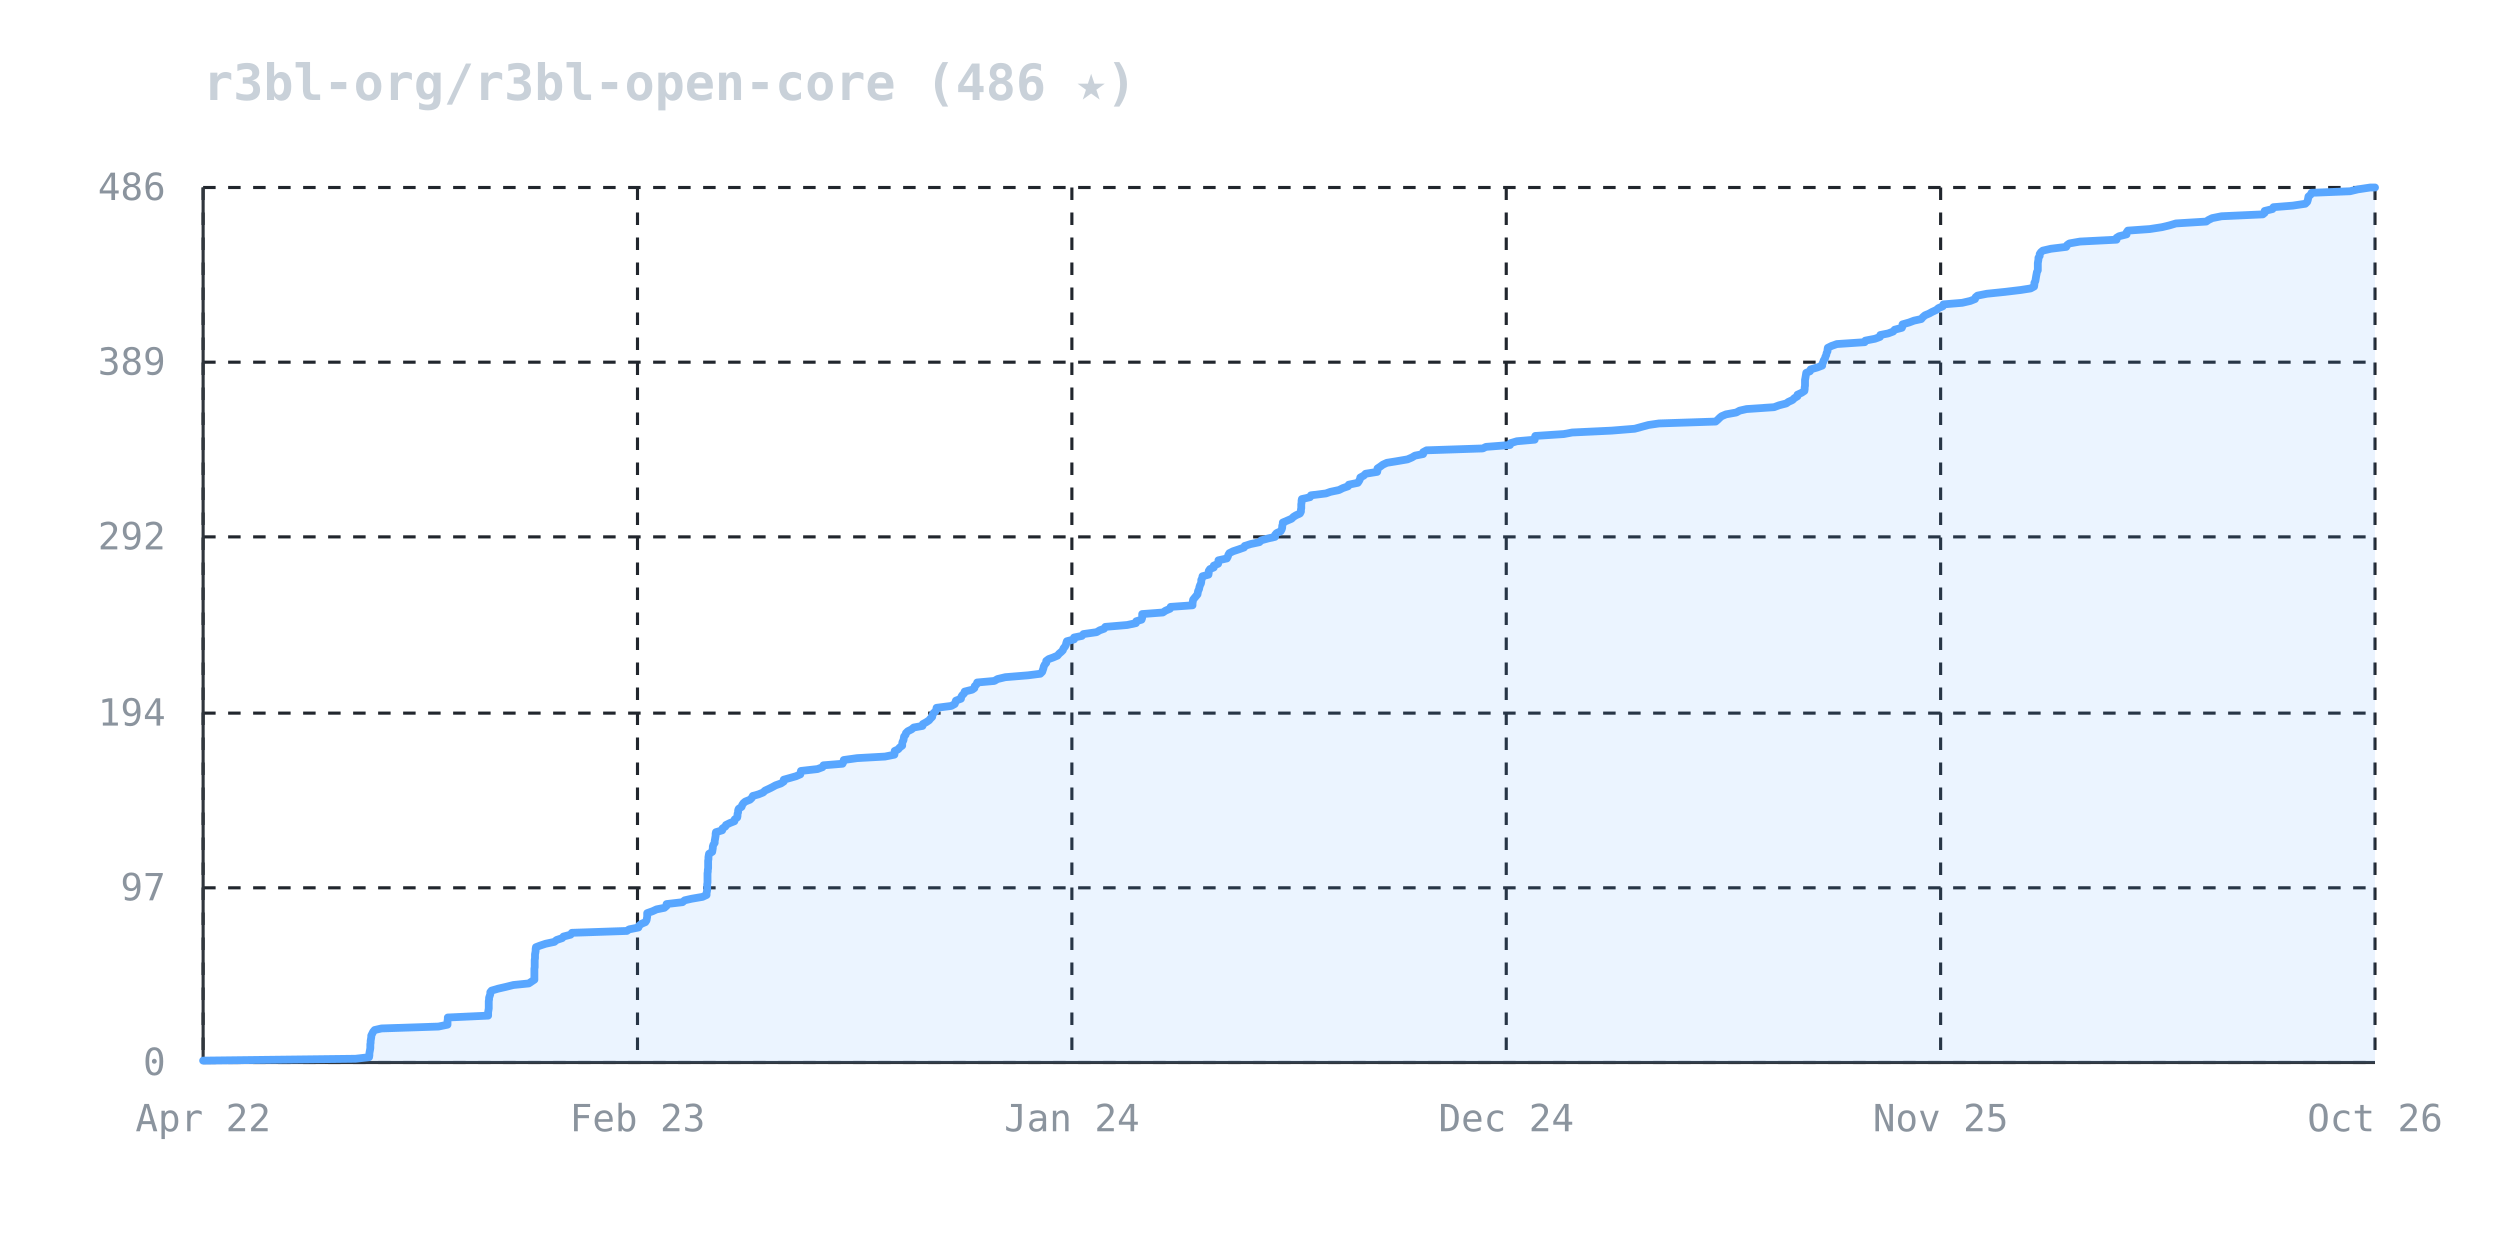
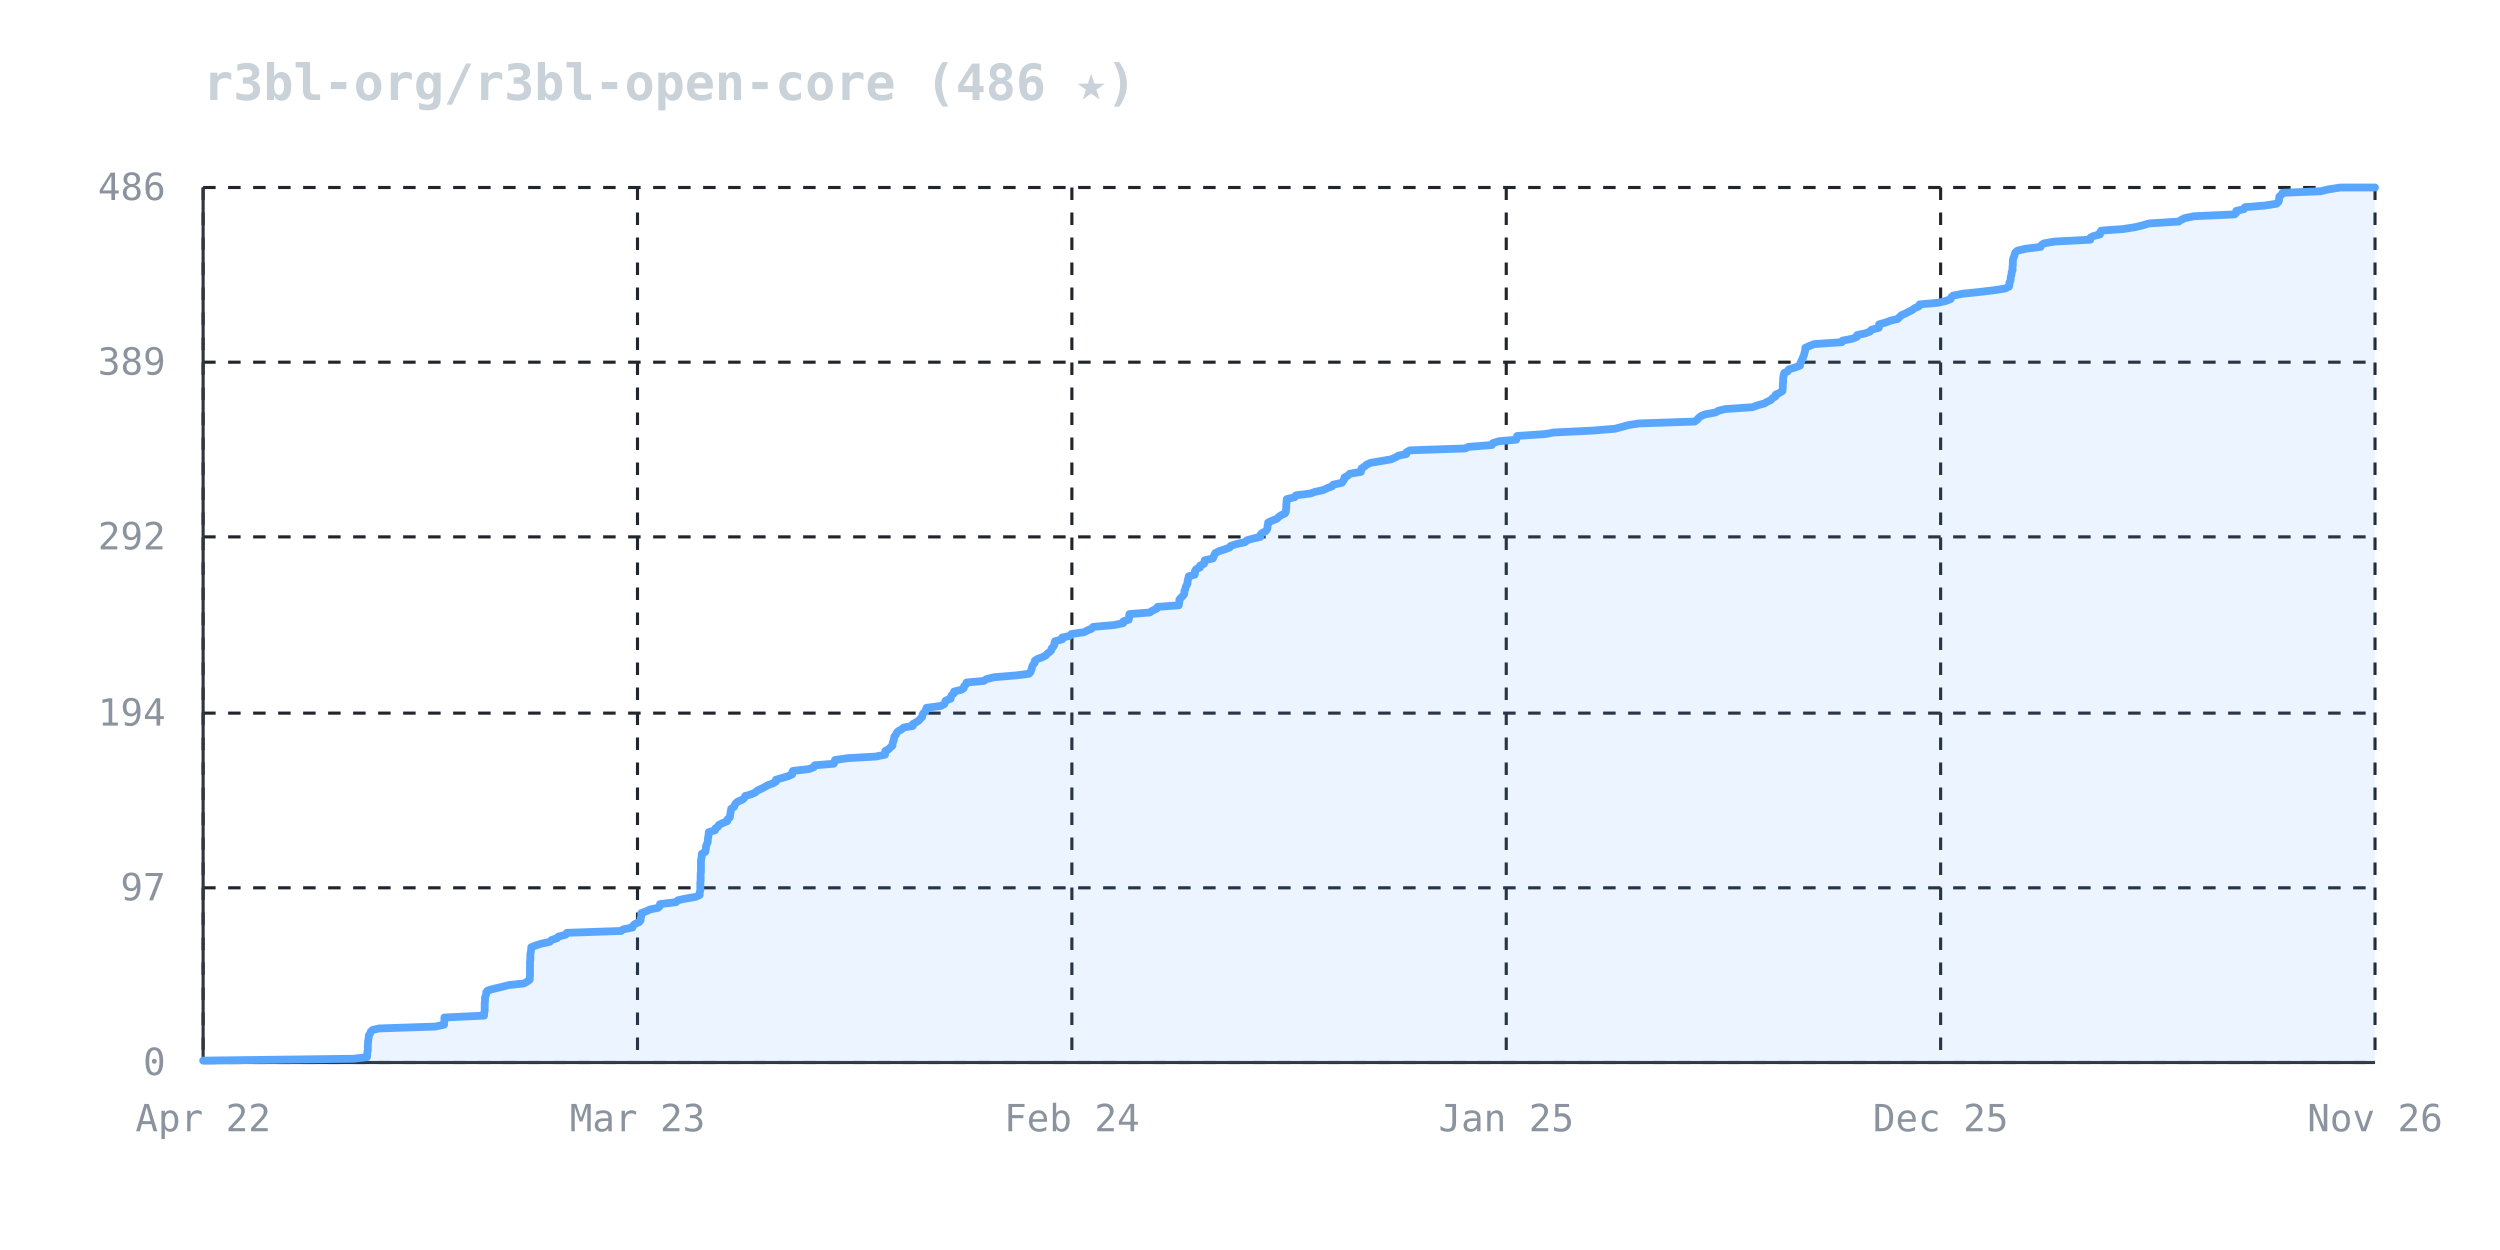
<svg xmlns="http://www.w3.org/2000/svg" viewBox="0 0 800 400" width="100%" height="100%" style="background-color: #0d1117; font-family: Iosevka, 'JetBrains Mono', 'Fira Code', 'Cascadia Code', ui-monospace, SFMono-Regular, Menlo, Monaco, Consolas, monospace;">
  <style>
    .title { fill: #c9d1d9; font-size: 16px; font-weight: 600; font-family: Iosevka, 'JetBrains Mono', 'Fira Code', 'Cascadia Code', ui-monospace, SFMono-Regular, Menlo, Monaco, Consolas, monospace; }
    .axis-line { stroke: #30363d; stroke-width: 1; }
    .line-path { fill: none; stroke: #58a6ff; stroke-width: 2.5; stroke-linejoin: round; stroke-linecap: round; }
    .area-path { fill: #58a6ff; fill-opacity: 0.12; }
  </style>
  <text x="65" y="32" class="title">r3bl-org/r3bl-open-core (486 ★)</text>
  <g id="grid">
    <line x1="65" y1="340.0" x2="760" y2="340.0" stroke="#21262d" stroke-dasharray="4,4" />
    <text x="53" y="344.0" fill="#8b949e" font-size="12" text-anchor="end" font-family="Iosevka, 'JetBrains Mono', 'Fira Code', 'Cascadia Code', ui-monospace, SFMono-Regular, Menlo, Monaco, Consolas, monospace">0</text>
    <line x1="65" y1="284.1" x2="760" y2="284.1" stroke="#21262d" stroke-dasharray="4,4" />
    <text x="53" y="288.1" fill="#8b949e" font-size="12" text-anchor="end" font-family="Iosevka, 'JetBrains Mono', 'Fira Code', 'Cascadia Code', ui-monospace, SFMono-Regular, Menlo, Monaco, Consolas, monospace">97</text>
    <line x1="65" y1="228.2" x2="760" y2="228.2" stroke="#21262d" stroke-dasharray="4,4" />
    <text x="53" y="232.2" fill="#8b949e" font-size="12" text-anchor="end" font-family="Iosevka, 'JetBrains Mono', 'Fira Code', 'Cascadia Code', ui-monospace, SFMono-Regular, Menlo, Monaco, Consolas, monospace">194</text>
    <line x1="65" y1="171.8" x2="760" y2="171.8" stroke="#21262d" stroke-dasharray="4,4" />
    <text x="53" y="175.8" fill="#8b949e" font-size="12" text-anchor="end" font-family="Iosevka, 'JetBrains Mono', 'Fira Code', 'Cascadia Code', ui-monospace, SFMono-Regular, Menlo, Monaco, Consolas, monospace">292</text>
    <line x1="65" y1="115.9" x2="760" y2="115.9" stroke="#21262d" stroke-dasharray="4,4" />
    <text x="53" y="119.9" fill="#8b949e" font-size="12" text-anchor="end" font-family="Iosevka, 'JetBrains Mono', 'Fira Code', 'Cascadia Code', ui-monospace, SFMono-Regular, Menlo, Monaco, Consolas, monospace">389</text>
    <line x1="65" y1="60.0" x2="760" y2="60.0" stroke="#21262d" stroke-dasharray="4,4" />
    <text x="53" y="64.0" fill="#8b949e" font-size="12" text-anchor="end" font-family="Iosevka, 'JetBrains Mono', 'Fira Code', 'Cascadia Code', ui-monospace, SFMono-Regular, Menlo, Monaco, Consolas, monospace">486</text>
    <line x1="65.0" y1="60" x2="65.0" y2="340" stroke="#21262d" stroke-dasharray="4,4" />
    <text x="65.0" y="362.0" fill="#8b949e" font-size="12" text-anchor="middle" font-family="Iosevka, 'JetBrains Mono', 'Fira Code', 'Cascadia Code', ui-monospace, SFMono-Regular, Menlo, Monaco, Consolas, monospace">Apr 22</text>
    <line x1="204.0" y1="60" x2="204.0" y2="340" stroke="#21262d" stroke-dasharray="4,4" />
-     <text x="204.0" y="362.0" fill="#8b949e" font-size="12" text-anchor="middle" font-family="Iosevka, 'JetBrains Mono', 'Fira Code', 'Cascadia Code', ui-monospace, SFMono-Regular, Menlo, Monaco, Consolas, monospace">Feb 23</text>
+     <text x="204.0" y="362.0" fill="#8b949e" font-size="12" text-anchor="middle" font-family="Iosevka, 'JetBrains Mono', 'Fira Code', 'Cascadia Code', ui-monospace, SFMono-Regular, Menlo, Monaco, Consolas, monospace">Mar 23</text>
    <line x1="343.0" y1="60" x2="343.0" y2="340" stroke="#21262d" stroke-dasharray="4,4" />
-     <text x="343.0" y="362.0" fill="#8b949e" font-size="12" text-anchor="middle" font-family="Iosevka, 'JetBrains Mono', 'Fira Code', 'Cascadia Code', ui-monospace, SFMono-Regular, Menlo, Monaco, Consolas, monospace">Jan 24</text>
+     <text x="343.0" y="362.0" fill="#8b949e" font-size="12" text-anchor="middle" font-family="Iosevka, 'JetBrains Mono', 'Fira Code', 'Cascadia Code', ui-monospace, SFMono-Regular, Menlo, Monaco, Consolas, monospace">Feb 24</text>
    <line x1="482.0" y1="60" x2="482.0" y2="340" stroke="#21262d" stroke-dasharray="4,4" />
-     <text x="482.0" y="362.0" fill="#8b949e" font-size="12" text-anchor="middle" font-family="Iosevka, 'JetBrains Mono', 'Fira Code', 'Cascadia Code', ui-monospace, SFMono-Regular, Menlo, Monaco, Consolas, monospace">Dec 24</text>
+     <text x="482.0" y="362.0" fill="#8b949e" font-size="12" text-anchor="middle" font-family="Iosevka, 'JetBrains Mono', 'Fira Code', 'Cascadia Code', ui-monospace, SFMono-Regular, Menlo, Monaco, Consolas, monospace">Jan 25</text>
    <line x1="621.0" y1="60" x2="621.0" y2="340" stroke="#21262d" stroke-dasharray="4,4" />
-     <text x="621.0" y="362.0" fill="#8b949e" font-size="12" text-anchor="middle" font-family="Iosevka, 'JetBrains Mono', 'Fira Code', 'Cascadia Code', ui-monospace, SFMono-Regular, Menlo, Monaco, Consolas, monospace">Nov 25</text>
+     <text x="621.0" y="362.0" fill="#8b949e" font-size="12" text-anchor="middle" font-family="Iosevka, 'JetBrains Mono', 'Fira Code', 'Cascadia Code', ui-monospace, SFMono-Regular, Menlo, Monaco, Consolas, monospace">Dec 25</text>
    <line x1="760.0" y1="60" x2="760.0" y2="340" stroke="#21262d" stroke-dasharray="4,4" />
-     <text x="760.0" y="362.0" fill="#8b949e" font-size="12" text-anchor="middle" font-family="Iosevka, 'JetBrains Mono', 'Fira Code', 'Cascadia Code', ui-monospace, SFMono-Regular, Menlo, Monaco, Consolas, monospace">Oct 26</text>
+     <text x="760.0" y="362.0" fill="#8b949e" font-size="12" text-anchor="middle" font-family="Iosevka, 'JetBrains Mono', 'Fira Code', 'Cascadia Code', ui-monospace, SFMono-Regular, Menlo, Monaco, Consolas, monospace">Nov 26</text>
  </g>
  <line x1="65" y1="340" x2="760" y2="340" class="axis-line" />
  <line x1="65" y1="60" x2="65" y2="340" class="axis-line" />
-   <polygon points="65.0,340.0 65.0,339.4 113.8,338.8 118.1,338.3 118.2,337.7 118.2,337.1 118.3,336.5 118.4,336.0 118.5,335.4 118.5,334.8 118.5,334.2 118.6,333.7 118.6,333.1 118.7,332.5 118.8,331.9 118.8,331.4 119.1,330.8 119.4,330.2 119.9,329.6 122.1,329.1 140.3,328.5 143.2,327.9 143.2,327.3 143.2,326.7 143.3,326.2 143.3,325.6 156.2,325.0 156.2,324.4 156.2,323.9 156.3,323.3 156.4,322.7 156.4,322.1 156.4,321.6 156.4,321.0 156.4,320.4 156.5,319.8 156.5,319.3 156.7,318.7 156.9,318.1 156.9,317.5 157.3,317.0 159.3,316.4 161.9,315.8 164.3,315.2 169.2,314.7 170.1,314.1 171.0,313.5 171.0,312.9 171.0,312.3 171.0,311.8 171.0,311.2 171.0,310.6 171.0,310.0 171.1,309.5 171.1,308.9 171.1,308.3 171.1,307.7 171.1,307.2 171.2,306.6 171.2,306.0 171.2,305.4 171.3,304.9 171.4,304.3 171.4,303.7 171.5,303.1 172.8,302.6 174.6,302.0 177.4,301.4 178.1,300.8 179.9,300.2 180.3,299.7 182.6,299.1 183.0,298.5 200.6,297.9 201.3,297.4 204.3,296.8 204.5,296.2 205.3,295.6 206.5,295.1 206.9,294.5 207.0,293.9 207.1,293.3 207.1,292.8 207.1,292.2 208.8,291.6 210.1,291.0 212.6,290.5 213.3,289.9 213.3,289.3 218.4,288.7 219.1,288.1 221.3,287.6 224.8,287.0 226.1,286.4 226.1,285.8 226.2,285.3 226.3,284.7 226.3,284.1 226.3,283.5 226.3,283.0 226.4,282.4 226.4,281.8 226.4,281.2 226.4,280.7 226.4,280.1 226.4,279.5 226.5,278.9 226.5,278.4 226.6,277.8 226.6,277.2 226.6,276.6 226.6,276.0 226.6,275.5 226.7,274.9 226.7,274.3 226.8,273.7 226.9,273.2 227.9,272.6 228.0,272.0 228.1,271.4 228.1,270.9 228.3,270.3 228.7,269.7 228.7,269.1 228.8,268.6 228.9,268.0 229.0,267.4 229.0,266.8 229.1,266.3 231.1,265.7 231.2,265.1 232.1,264.5 232.3,264.0 233.5,263.4 235.0,262.8 235.1,262.2 235.9,261.6 236.0,261.1 236.0,260.5 236.2,259.9 236.2,259.3 236.4,258.8 237.3,258.2 237.5,257.6 237.9,257.0 238.5,256.5 240.0,255.9 240.6,255.3 240.9,254.7 242.7,254.2 244.2,253.6 244.8,253.0 246.1,252.4 247.1,251.9 248.2,251.3 249.9,250.7 250.8,250.1 250.8,249.5 252.6,249.0 254.7,248.4 256.1,247.8 256.2,247.2 256.3,246.7 261.6,246.1 263.2,245.5 263.5,244.9 269.6,244.4 269.9,243.8 270.0,243.2 274.3,242.6 283.2,242.1 286.2,241.5 286.3,240.9 286.3,240.3 287.4,239.8 287.9,239.2 288.7,238.6 288.7,238.0 288.8,237.4 289.1,236.9 289.2,236.3 289.3,235.7 289.8,235.1 289.9,234.6 290.5,234.0 291.7,233.4 292.4,232.8 295.2,232.3 295.3,231.7 296.4,231.1 297.3,230.5 297.7,230.0 298.3,229.4 298.4,228.8 298.7,228.2 299.3,227.7 299.6,227.1 299.7,226.5 304.4,225.9 305.5,225.3 305.7,224.8 305.9,224.2 307.5,223.6 307.6,223.0 307.9,222.5 308.5,221.9 308.7,221.3 311.1,220.7 311.8,220.2 311.9,219.6 312.5,219.0 312.7,218.4 318.2,217.9 319.2,217.3 321.7,216.7 329.0,216.1 332.9,215.6 333.5,215.0 333.7,214.4 333.9,213.8 334.0,213.3 334.3,212.7 334.8,212.1 334.8,211.5 335.6,210.9 337.0,210.4 338.4,209.8 338.9,209.2 339.6,208.6 340.1,208.1 340.3,207.5 340.8,206.9 341.1,206.3 341.2,205.8 341.4,205.2 343.7,204.6 343.7,204.0 346.2,203.5 346.7,202.9 350.9,202.3 351.9,201.7 353.3,201.2 353.7,200.6 360.7,200.0 363.5,199.4 363.6,198.8 365.3,198.3 365.5,197.7 365.5,197.1 365.5,196.5 372.1,196.0 373.0,195.4 374.4,194.8 374.6,194.2 381.6,193.7 381.6,193.1 381.7,192.5 381.8,191.9 382.2,191.4 382.7,190.8 383.2,190.2 383.3,189.6 383.4,189.1 383.7,188.5 383.8,187.9 384.0,187.3 384.3,186.7 384.4,186.2 384.4,185.6 384.7,185.0 384.8,184.4 386.7,183.9 386.8,183.3 386.8,182.7 387.2,182.1 388.4,181.6 388.4,181.0 389.8,180.4 389.9,179.8 389.9,179.3 392.6,178.7 392.9,178.1 393.1,177.5 393.4,177.0 394.6,176.4 396.4,175.8 398.1,175.2 398.3,174.7 400.2,174.1 403.0,173.5 403.6,172.9 405.8,172.3 408.0,171.8 408.0,171.2 408.5,170.6 409.8,170.0 410.1,169.5 410.3,168.9 410.3,168.3 410.5,167.7 410.5,167.2 411.9,166.6 413.3,166.0 413.9,165.4 414.7,164.9 416.0,164.3 416.3,163.7 416.3,163.1 416.4,162.6 416.4,162.0 416.4,161.4 416.5,160.8 416.5,160.2 416.6,159.7 419.2,159.1 419.5,158.5 424.3,157.9 425.7,157.4 428.5,156.8 429.7,156.2 431.4,155.6 431.6,155.1 434.5,154.5 434.9,153.9 435.2,153.3 435.3,152.8 436.4,152.2 437.0,151.6 440.7,151.0 440.8,150.5 440.8,149.9 441.7,149.3 442.5,148.7 443.8,148.1 446.9,147.6 450.4,147.0 451.8,146.4 452.8,145.8 455.4,145.3 455.4,144.7 456.5,144.1 474.5,143.5 475.5,143.0 483.2,142.4 483.4,141.8 485.4,141.2 491.1,140.7 491.1,140.1 491.3,139.5 500.4,138.9 503.1,138.4 515.7,137.8 523.1,137.2 525.3,136.6 527.5,136.0 530.9,135.5 549.0,134.9 549.7,134.3 550.3,133.7 550.9,133.2 552.3,132.6 555.6,132.0 556.7,131.4 558.9,130.9 567.7,130.3 569.3,129.7 571.6,129.1 572.3,128.6 573.6,128.0 574.2,127.4 575.2,126.8 575.2,126.3 576.5,125.7 577.4,125.1 577.5,124.5 577.5,124.0 577.6,123.4 577.6,122.8 577.6,122.2 577.6,121.6 577.7,121.1 577.8,120.5 577.9,119.9 578.0,119.3 579.2,118.8 579.4,118.2 581.5,117.6 583.1,117.0 583.1,116.5 583.4,115.9 583.6,115.3 584.0,114.7 584.1,114.2 584.4,113.6 584.5,113.0 584.8,112.4 584.8,111.9 584.9,111.3 586.1,110.7 587.8,110.1 596.7,109.5 596.9,109.0 600.0,108.4 601.6,107.8 601.7,107.2 604.2,106.7 605.8,106.1 606.3,105.5 608.6,104.9 608.8,104.4 608.8,103.8 610.9,103.2 612.5,102.6 614.8,102.1 615.3,101.5 616.0,100.9 617.4,100.3 618.3,99.8 619.6,99.2 620.3,98.6 621.7,98.0 621.9,97.4 627.9,96.9 630.5,96.3 632.0,95.7 632.2,95.1 632.8,94.6 635.8,94.0 641.6,93.4 646.6,92.8 649.8,92.3 650.9,91.7 651.0,91.1 651.0,90.5 651.3,90.0 651.4,89.4 651.5,88.8 651.6,88.2 651.7,87.7 651.8,87.1 652.1,86.5 652.1,85.9 652.1,85.3 652.1,84.8 652.1,84.2 652.2,83.6 652.3,83.0 652.3,82.5 652.7,81.9 652.7,81.3 653.1,80.7 653.7,80.2 656.3,79.6 661.2,79.0 661.5,78.4 662.2,77.9 665.6,77.3 677.3,76.7 677.3,76.1 678.1,75.6 680.5,75.0 680.5,74.4 680.9,73.8 687.9,73.3 691.8,72.7 694.3,72.1 696.3,71.5 706.0,70.9 706.7,70.4 707.9,69.8 710.9,69.2 724.1,68.6 724.7,68.1 724.7,67.5 727.2,66.9 727.5,66.3 733.7,65.8 737.7,65.2 738.3,64.6 738.5,64.0 738.6,63.5 738.7,62.9 739.4,62.3 739.7,61.7 752.0,61.2 754.5,60.6 758.5,60.0 760.0,60.0 760.0,340.0" class="area-path" />
-   <polyline points="65.0,339.4 113.8,338.8 118.1,338.3 118.2,337.7 118.2,337.1 118.3,336.5 118.4,336.0 118.5,335.4 118.5,334.8 118.5,334.2 118.6,333.7 118.6,333.1 118.7,332.5 118.8,331.9 118.8,331.4 119.1,330.8 119.4,330.2 119.9,329.6 122.1,329.1 140.3,328.5 143.2,327.9 143.2,327.3 143.2,326.7 143.3,326.2 143.3,325.6 156.2,325.0 156.2,324.4 156.2,323.9 156.3,323.3 156.4,322.7 156.4,322.1 156.4,321.6 156.4,321.0 156.4,320.4 156.5,319.8 156.5,319.3 156.7,318.7 156.9,318.1 156.9,317.5 157.3,317.0 159.3,316.4 161.9,315.8 164.3,315.2 169.2,314.7 170.1,314.1 171.0,313.5 171.0,312.9 171.0,312.3 171.0,311.8 171.0,311.2 171.0,310.6 171.0,310.0 171.1,309.5 171.1,308.9 171.1,308.3 171.1,307.7 171.1,307.2 171.2,306.6 171.2,306.0 171.2,305.4 171.3,304.9 171.4,304.3 171.4,303.7 171.5,303.1 172.8,302.6 174.6,302.0 177.4,301.4 178.1,300.8 179.9,300.2 180.3,299.7 182.6,299.1 183.0,298.5 200.6,297.9 201.3,297.4 204.3,296.8 204.5,296.2 205.3,295.6 206.5,295.1 206.9,294.5 207.0,293.9 207.1,293.3 207.1,292.8 207.1,292.2 208.8,291.6 210.1,291.0 212.6,290.5 213.3,289.9 213.3,289.3 218.4,288.7 219.1,288.1 221.3,287.6 224.8,287.0 226.1,286.4 226.1,285.8 226.2,285.3 226.3,284.7 226.3,284.1 226.3,283.5 226.3,283.0 226.4,282.4 226.4,281.8 226.4,281.2 226.4,280.7 226.4,280.1 226.4,279.5 226.5,278.9 226.5,278.4 226.6,277.8 226.6,277.2 226.6,276.6 226.6,276.0 226.6,275.5 226.7,274.9 226.7,274.3 226.8,273.7 226.9,273.2 227.9,272.6 228.0,272.0 228.1,271.4 228.1,270.9 228.3,270.3 228.7,269.7 228.7,269.1 228.8,268.6 228.9,268.0 229.0,267.4 229.0,266.8 229.1,266.3 231.1,265.7 231.2,265.1 232.1,264.5 232.3,264.0 233.5,263.4 235.0,262.8 235.1,262.2 235.9,261.6 236.0,261.1 236.0,260.5 236.2,259.9 236.2,259.3 236.4,258.8 237.3,258.2 237.5,257.6 237.9,257.0 238.5,256.5 240.0,255.9 240.6,255.3 240.9,254.7 242.7,254.2 244.2,253.6 244.8,253.0 246.1,252.4 247.1,251.9 248.2,251.3 249.9,250.7 250.8,250.1 250.8,249.5 252.6,249.0 254.7,248.4 256.1,247.8 256.2,247.2 256.3,246.7 261.6,246.1 263.2,245.5 263.5,244.9 269.6,244.4 269.9,243.8 270.0,243.2 274.3,242.6 283.2,242.1 286.2,241.5 286.3,240.9 286.3,240.3 287.4,239.8 287.9,239.2 288.7,238.6 288.7,238.0 288.8,237.4 289.1,236.9 289.2,236.3 289.3,235.7 289.8,235.1 289.9,234.6 290.5,234.0 291.7,233.4 292.4,232.8 295.2,232.3 295.3,231.7 296.4,231.1 297.3,230.5 297.7,230.0 298.3,229.4 298.4,228.8 298.7,228.2 299.3,227.7 299.6,227.1 299.7,226.5 304.4,225.9 305.5,225.3 305.7,224.8 305.9,224.2 307.5,223.6 307.6,223.0 307.9,222.5 308.5,221.9 308.7,221.3 311.1,220.7 311.8,220.2 311.9,219.6 312.5,219.0 312.7,218.4 318.2,217.9 319.2,217.3 321.7,216.7 329.0,216.1 332.9,215.6 333.5,215.0 333.7,214.4 333.9,213.8 334.0,213.3 334.3,212.7 334.8,212.1 334.8,211.5 335.6,210.9 337.0,210.4 338.4,209.8 338.9,209.2 339.6,208.6 340.1,208.1 340.3,207.5 340.8,206.9 341.1,206.3 341.2,205.8 341.4,205.2 343.7,204.6 343.7,204.0 346.2,203.5 346.7,202.9 350.9,202.3 351.9,201.7 353.3,201.2 353.7,200.6 360.7,200.0 363.5,199.4 363.6,198.8 365.3,198.3 365.5,197.7 365.5,197.1 365.5,196.5 372.1,196.0 373.0,195.4 374.4,194.8 374.6,194.2 381.6,193.7 381.6,193.1 381.7,192.5 381.8,191.9 382.2,191.4 382.7,190.8 383.2,190.2 383.3,189.6 383.4,189.1 383.7,188.5 383.8,187.9 384.0,187.3 384.3,186.7 384.4,186.2 384.4,185.6 384.7,185.0 384.8,184.4 386.7,183.9 386.8,183.3 386.8,182.7 387.2,182.1 388.4,181.6 388.4,181.0 389.8,180.4 389.9,179.8 389.9,179.3 392.6,178.7 392.9,178.1 393.1,177.5 393.4,177.0 394.6,176.4 396.4,175.8 398.1,175.2 398.3,174.7 400.2,174.1 403.0,173.5 403.6,172.9 405.8,172.3 408.0,171.8 408.0,171.2 408.5,170.6 409.8,170.0 410.1,169.5 410.3,168.9 410.3,168.3 410.5,167.7 410.5,167.2 411.9,166.6 413.3,166.0 413.9,165.4 414.7,164.9 416.0,164.3 416.3,163.7 416.3,163.1 416.4,162.6 416.4,162.0 416.4,161.4 416.5,160.8 416.5,160.2 416.6,159.7 419.2,159.1 419.5,158.5 424.3,157.9 425.7,157.4 428.5,156.8 429.7,156.2 431.4,155.6 431.6,155.1 434.5,154.5 434.9,153.9 435.2,153.3 435.3,152.8 436.4,152.2 437.0,151.6 440.7,151.0 440.8,150.5 440.8,149.9 441.7,149.3 442.5,148.7 443.8,148.1 446.9,147.6 450.4,147.0 451.8,146.4 452.8,145.8 455.4,145.3 455.4,144.7 456.5,144.1 474.5,143.5 475.5,143.0 483.2,142.4 483.4,141.8 485.4,141.2 491.1,140.7 491.1,140.1 491.3,139.5 500.4,138.9 503.1,138.4 515.7,137.8 523.1,137.2 525.3,136.6 527.5,136.0 530.9,135.5 549.0,134.9 549.7,134.3 550.3,133.7 550.9,133.2 552.3,132.6 555.6,132.0 556.7,131.4 558.9,130.9 567.7,130.3 569.3,129.7 571.6,129.1 572.3,128.6 573.6,128.0 574.2,127.4 575.2,126.8 575.2,126.3 576.5,125.7 577.4,125.1 577.5,124.5 577.5,124.0 577.6,123.4 577.6,122.8 577.6,122.2 577.6,121.6 577.7,121.1 577.8,120.5 577.9,119.9 578.0,119.3 579.2,118.8 579.4,118.2 581.5,117.6 583.1,117.0 583.1,116.5 583.4,115.9 583.6,115.3 584.0,114.7 584.1,114.2 584.4,113.6 584.5,113.0 584.8,112.4 584.8,111.9 584.9,111.3 586.1,110.7 587.8,110.1 596.7,109.5 596.9,109.0 600.0,108.4 601.6,107.8 601.7,107.2 604.2,106.7 605.8,106.1 606.3,105.5 608.6,104.9 608.8,104.4 608.8,103.8 610.9,103.2 612.5,102.6 614.8,102.1 615.3,101.5 616.0,100.9 617.4,100.3 618.3,99.8 619.6,99.2 620.3,98.6 621.7,98.0 621.9,97.4 627.9,96.9 630.5,96.3 632.0,95.7 632.2,95.1 632.8,94.6 635.8,94.0 641.6,93.4 646.6,92.8 649.8,92.3 650.9,91.7 651.0,91.1 651.0,90.5 651.3,90.0 651.4,89.4 651.5,88.8 651.6,88.2 651.7,87.7 651.8,87.1 652.1,86.5 652.1,85.9 652.1,85.3 652.1,84.8 652.1,84.2 652.2,83.6 652.3,83.0 652.3,82.5 652.7,81.9 652.7,81.3 653.1,80.7 653.7,80.2 656.3,79.6 661.2,79.0 661.5,78.4 662.2,77.9 665.6,77.3 677.3,76.7 677.3,76.1 678.1,75.6 680.5,75.0 680.5,74.4 680.9,73.8 687.9,73.3 691.8,72.7 694.3,72.1 696.3,71.5 706.0,70.9 706.7,70.4 707.9,69.8 710.9,69.2 724.1,68.6 724.7,68.1 724.7,67.5 727.2,66.9 727.5,66.3 733.7,65.8 737.7,65.2 738.3,64.6 738.5,64.0 738.6,63.5 738.7,62.9 739.4,62.3 739.7,61.7 752.0,61.2 754.5,60.6 758.5,60.0 760.0,60.0" class="line-path" />
+   <polygon points="65.0,340.0 65.0,339.4 113.1,338.8 117.4,338.3 117.5,337.7 117.5,337.1 117.6,336.5 117.7,336.0 117.7,335.4 117.7,334.8 117.7,334.2 117.8,333.7 117.8,333.1 117.9,332.5 118.0,331.9 118.0,331.4 118.4,330.8 118.6,330.2 119.2,329.6 121.3,329.1 139.3,328.5 142.1,327.9 142.1,327.3 142.2,326.7 142.2,326.2 142.2,325.6 154.9,325.0 154.9,324.4 155.0,323.9 155.1,323.3 155.1,322.7 155.1,322.1 155.1,321.6 155.1,321.0 155.2,320.4 155.2,319.8 155.2,319.3 155.4,318.7 155.6,318.1 155.6,317.5 156.0,317.0 158.0,316.4 160.6,315.8 162.9,315.2 167.7,314.7 168.7,314.1 169.5,313.5 169.5,312.9 169.6,312.3 169.6,311.8 169.6,311.2 169.6,310.6 169.6,310.0 169.6,309.5 169.6,308.9 169.6,308.3 169.6,307.7 169.7,307.2 169.7,306.6 169.7,306.0 169.7,305.4 169.8,304.9 169.9,304.3 170.0,303.7 170.0,303.1 171.3,302.6 173.1,302.0 175.9,301.4 176.5,300.8 178.3,300.2 178.7,299.7 181.0,299.1 181.4,298.5 198.8,297.9 199.4,297.4 202.4,296.8 202.6,296.2 203.3,295.6 204.5,295.1 205.0,294.5 205.0,293.9 205.2,293.3 205.2,292.8 205.2,292.2 206.8,291.6 208.1,291.0 210.6,290.5 211.2,289.9 211.2,289.3 216.3,288.7 216.9,288.1 219.1,287.6 222.6,287.0 223.9,286.4 223.9,285.8 224.0,285.3 224.1,284.7 224.1,284.1 224.1,283.5 224.1,283.0 224.1,282.4 224.2,281.8 224.2,281.2 224.2,280.7 224.2,280.1 224.2,279.5 224.3,278.9 224.3,278.4 224.3,277.8 224.3,277.2 224.3,276.6 224.3,276.0 224.3,275.5 224.4,274.9 224.5,274.3 224.6,273.7 224.6,273.2 225.7,272.6 225.8,272.0 225.9,271.4 225.9,270.9 226.1,270.3 226.4,269.7 226.5,269.1 226.5,268.6 226.6,268.0 226.7,267.4 226.8,266.8 226.8,266.3 228.8,265.7 228.9,265.1 229.8,264.5 230.0,264.0 231.2,263.4 232.7,262.8 232.8,262.2 233.5,261.6 233.6,261.1 233.7,260.5 233.8,259.9 233.9,259.3 234.0,258.8 234.9,258.2 235.1,257.6 235.5,257.0 236.1,256.5 237.6,255.9 238.2,255.3 238.5,254.7 240.3,254.2 241.7,253.6 242.3,253.0 243.6,252.4 244.6,251.9 245.6,251.3 247.3,250.7 248.3,250.1 248.3,249.5 250.1,249.0 252.1,248.4 253.5,247.8 253.5,247.2 253.7,246.7 258.9,246.1 260.4,245.5 260.7,244.9 266.8,244.4 267.1,243.8 267.2,243.2 271.4,242.6 280.2,242.1 283.2,241.5 283.3,240.9 283.3,240.3 284.3,239.8 284.9,239.2 285.6,238.6 285.6,238.0 285.8,237.4 286.0,236.9 286.1,236.3 286.2,235.7 286.7,235.1 286.9,234.6 287.4,234.0 288.5,233.4 289.2,232.8 292.1,232.3 292.1,231.7 293.2,231.1 294.1,230.5 294.5,230.0 295.1,229.4 295.2,228.8 295.5,228.2 296.1,227.7 296.3,227.1 296.5,226.5 301.1,225.9 302.2,225.3 302.4,224.8 302.6,224.2 304.2,223.6 304.3,223.0 304.5,222.5 305.2,221.9 305.3,221.3 307.7,220.7 308.4,220.2 308.5,219.6 309.1,219.0 309.3,218.4 314.8,217.9 315.7,217.3 318.2,216.7 325.4,216.1 329.3,215.6 329.8,215.0 330.0,214.4 330.2,213.8 330.3,213.3 330.6,212.7 331.1,212.1 331.1,211.5 331.9,210.9 333.3,210.4 334.6,209.8 335.1,209.2 335.9,208.6 336.4,208.1 336.5,207.5 337.1,206.9 337.4,206.3 337.4,205.8 337.6,205.2 339.9,204.6 339.9,204.0 342.3,203.5 342.8,202.9 346.9,202.3 348.0,201.7 349.3,201.2 349.8,200.6 356.6,200.0 359.4,199.4 359.5,198.8 361.2,198.3 361.3,197.7 361.3,197.1 361.4,196.5 367.9,196.0 368.8,195.4 370.1,194.8 370.4,194.2 377.2,193.7 377.3,193.1 377.4,192.5 377.4,191.9 377.8,191.4 378.4,190.8 378.9,190.2 379.0,189.6 379.0,189.1 379.3,188.5 379.4,187.9 379.7,187.3 380.0,186.7 380.0,186.2 380.1,185.6 380.3,185.0 380.4,184.4 382.3,183.9 382.4,183.3 382.4,182.7 382.8,182.1 384.0,181.6 384.0,181.0 385.3,180.4 385.4,179.8 385.5,179.3 388.1,178.7 388.4,178.1 388.6,177.5 388.9,177.0 390.0,176.4 391.9,175.8 393.5,175.2 393.8,174.7 395.6,174.1 398.4,173.5 399.0,172.9 401.1,172.3 403.3,171.8 403.3,171.2 403.8,170.6 405.0,170.0 405.4,169.5 405.6,168.9 405.6,168.3 405.8,167.7 405.8,167.2 407.1,166.6 408.6,166.0 409.2,165.4 409.9,164.9 411.2,164.3 411.5,163.7 411.5,163.1 411.6,162.6 411.6,162.0 411.6,161.4 411.7,160.8 411.7,160.2 411.8,159.7 414.3,159.1 414.7,158.5 419.4,157.9 420.8,157.4 423.5,156.8 424.7,156.2 426.3,155.6 426.6,155.1 429.4,154.5 429.8,153.9 430.2,153.3 430.2,152.8 431.3,152.2 431.9,151.6 435.5,151.0 435.6,150.5 435.7,149.9 436.6,149.3 437.3,148.7 438.6,148.1 441.6,147.6 445.1,147.0 446.5,146.4 447.5,145.8 450.0,145.3 450.1,144.7 451.2,144.1 468.9,143.5 469.9,143.0 477.4,142.4 477.7,141.8 479.6,141.2 485.2,140.7 485.3,140.1 485.5,139.5 494.4,138.9 497.1,138.4 509.5,137.8 516.8,137.2 519.0,136.6 521.2,136.0 524.5,135.5 542.3,134.9 543.1,134.3 543.6,133.7 544.2,133.2 545.6,132.6 548.9,132.0 550.0,131.4 552.1,130.9 560.8,130.3 562.4,129.7 564.6,129.1 565.4,128.6 566.7,128.0 567.2,127.4 568.2,126.8 568.2,126.3 569.5,125.7 570.4,125.1 570.4,124.5 570.5,124.0 570.5,123.4 570.5,122.8 570.6,122.2 570.6,121.6 570.6,121.1 570.7,120.5 570.8,119.9 571.0,119.3 572.1,118.8 572.4,118.2 574.4,117.6 576.0,117.0 576.0,116.5 576.3,115.9 576.5,115.3 576.9,114.7 577.0,114.2 577.3,113.6 577.4,113.0 577.6,112.4 577.7,111.9 577.7,111.3 579.0,110.7 580.6,110.1 589.4,109.5 589.6,109.0 592.7,108.4 594.2,107.8 594.3,107.2 596.8,106.7 598.4,106.1 598.9,105.5 601.2,104.9 601.3,104.4 601.3,103.8 603.4,103.2 605.0,102.6 607.2,102.1 607.8,101.5 608.4,100.9 609.8,100.3 610.7,99.8 611.9,99.2 612.7,98.6 614.1,98.0 614.3,97.4 620.1,96.9 622.7,96.3 624.2,95.7 624.4,95.1 625.0,94.6 628.0,94.0 633.7,93.4 638.7,92.8 641.7,92.3 642.9,91.7 643.0,91.1 643.0,90.5 643.3,90.0 643.4,89.4 643.4,88.8 643.6,88.2 643.7,87.7 643.7,87.1 644.0,86.5 644.0,85.9 644.0,85.3 644.1,84.8 644.1,84.2 644.1,83.6 644.2,83.0 644.3,82.5 644.6,81.9 644.7,81.3 645.0,80.7 645.6,80.2 648.2,79.6 653.0,79.0 653.3,78.4 654.0,77.9 657.4,77.3 668.9,76.7 668.9,76.1 669.7,75.6 672.0,75.0 672.0,74.4 672.4,73.8 679.3,73.3 683.2,72.7 685.7,72.1 687.7,71.5 697.2,70.9 697.9,70.4 699.1,69.8 702.1,69.2 715.1,68.6 715.6,68.1 715.6,67.5 718.1,66.9 718.4,66.3 724.5,65.8 728.5,65.2 729.1,64.6 729.3,64.0 729.3,63.5 729.4,62.9 730.1,62.3 730.4,61.7 742.6,61.2 745.1,60.6 749.0,60.0 760.0,60.0 760.0,340.0" class="area-path" />
+   <polyline points="65.0,339.4 113.1,338.8 117.4,338.3 117.5,337.7 117.5,337.1 117.6,336.5 117.7,336.0 117.7,335.4 117.7,334.8 117.7,334.2 117.8,333.7 117.8,333.1 117.9,332.5 118.0,331.9 118.0,331.4 118.4,330.8 118.6,330.2 119.2,329.6 121.3,329.1 139.3,328.5 142.1,327.9 142.1,327.3 142.2,326.7 142.2,326.2 142.2,325.6 154.9,325.0 154.9,324.4 155.0,323.9 155.1,323.3 155.1,322.7 155.1,322.1 155.1,321.6 155.1,321.0 155.2,320.4 155.2,319.8 155.2,319.3 155.4,318.7 155.6,318.1 155.6,317.5 156.0,317.0 158.0,316.4 160.6,315.8 162.9,315.2 167.7,314.7 168.7,314.1 169.5,313.5 169.5,312.9 169.6,312.3 169.6,311.8 169.6,311.2 169.6,310.6 169.6,310.0 169.6,309.5 169.6,308.9 169.6,308.3 169.6,307.7 169.7,307.2 169.7,306.6 169.7,306.0 169.7,305.4 169.8,304.9 169.9,304.3 170.0,303.7 170.0,303.1 171.3,302.6 173.1,302.0 175.9,301.4 176.5,300.8 178.3,300.2 178.7,299.7 181.0,299.1 181.4,298.5 198.8,297.9 199.4,297.4 202.4,296.8 202.6,296.2 203.3,295.6 204.5,295.1 205.0,294.5 205.0,293.9 205.2,293.3 205.2,292.8 205.2,292.2 206.8,291.6 208.1,291.0 210.6,290.5 211.2,289.9 211.2,289.3 216.3,288.7 216.9,288.1 219.1,287.6 222.6,287.0 223.9,286.4 223.9,285.8 224.0,285.3 224.1,284.7 224.1,284.1 224.1,283.5 224.1,283.0 224.1,282.4 224.2,281.8 224.2,281.2 224.2,280.7 224.2,280.1 224.2,279.5 224.3,278.9 224.3,278.4 224.3,277.8 224.3,277.2 224.3,276.6 224.3,276.0 224.3,275.5 224.4,274.9 224.5,274.3 224.6,273.7 224.6,273.2 225.7,272.6 225.8,272.0 225.9,271.4 225.9,270.9 226.1,270.3 226.4,269.7 226.5,269.1 226.5,268.6 226.6,268.0 226.7,267.4 226.8,266.8 226.8,266.3 228.8,265.7 228.9,265.1 229.8,264.5 230.0,264.0 231.2,263.4 232.7,262.8 232.8,262.2 233.5,261.6 233.6,261.1 233.7,260.5 233.8,259.9 233.9,259.3 234.0,258.8 234.9,258.2 235.1,257.6 235.5,257.0 236.1,256.5 237.6,255.9 238.2,255.3 238.5,254.7 240.3,254.2 241.7,253.6 242.3,253.0 243.6,252.4 244.6,251.9 245.6,251.3 247.3,250.7 248.3,250.1 248.3,249.5 250.1,249.0 252.1,248.4 253.5,247.8 253.5,247.2 253.7,246.7 258.9,246.1 260.4,245.5 260.7,244.9 266.8,244.4 267.1,243.8 267.2,243.2 271.4,242.6 280.2,242.1 283.2,241.5 283.3,240.9 283.3,240.3 284.3,239.8 284.9,239.2 285.6,238.6 285.6,238.0 285.8,237.4 286.0,236.9 286.1,236.3 286.2,235.7 286.7,235.1 286.9,234.6 287.4,234.0 288.5,233.4 289.2,232.8 292.1,232.3 292.1,231.7 293.2,231.1 294.1,230.5 294.5,230.0 295.1,229.4 295.2,228.8 295.5,228.2 296.1,227.7 296.3,227.1 296.5,226.5 301.1,225.9 302.2,225.3 302.4,224.8 302.6,224.2 304.2,223.6 304.3,223.0 304.5,222.5 305.2,221.9 305.3,221.3 307.7,220.7 308.4,220.2 308.5,219.6 309.1,219.0 309.3,218.4 314.8,217.9 315.7,217.3 318.2,216.7 325.4,216.1 329.3,215.6 329.8,215.0 330.0,214.4 330.2,213.8 330.3,213.3 330.6,212.7 331.1,212.1 331.1,211.5 331.9,210.9 333.3,210.4 334.6,209.8 335.1,209.2 335.9,208.6 336.4,208.1 336.5,207.5 337.1,206.9 337.4,206.3 337.4,205.8 337.6,205.2 339.9,204.6 339.9,204.0 342.3,203.5 342.8,202.9 346.9,202.3 348.0,201.7 349.3,201.2 349.8,200.6 356.6,200.0 359.4,199.4 359.5,198.8 361.2,198.3 361.3,197.7 361.3,197.1 361.4,196.5 367.9,196.0 368.8,195.4 370.1,194.8 370.4,194.2 377.2,193.7 377.3,193.1 377.4,192.5 377.4,191.9 377.8,191.4 378.4,190.8 378.9,190.2 379.0,189.6 379.0,189.1 379.3,188.5 379.4,187.9 379.7,187.3 380.0,186.7 380.0,186.2 380.1,185.6 380.3,185.0 380.4,184.4 382.3,183.9 382.4,183.3 382.4,182.7 382.8,182.1 384.0,181.6 384.0,181.0 385.3,180.4 385.4,179.8 385.5,179.3 388.1,178.7 388.4,178.1 388.6,177.5 388.9,177.0 390.0,176.4 391.9,175.8 393.5,175.2 393.8,174.7 395.6,174.1 398.4,173.5 399.0,172.9 401.1,172.3 403.3,171.8 403.3,171.2 403.8,170.6 405.0,170.0 405.4,169.5 405.6,168.9 405.6,168.3 405.8,167.7 405.8,167.2 407.1,166.6 408.6,166.0 409.2,165.4 409.9,164.9 411.2,164.3 411.5,163.7 411.5,163.1 411.6,162.6 411.6,162.0 411.6,161.4 411.7,160.8 411.7,160.2 411.8,159.7 414.3,159.1 414.7,158.5 419.4,157.9 420.8,157.4 423.5,156.8 424.7,156.2 426.3,155.6 426.6,155.1 429.4,154.5 429.8,153.9 430.2,153.3 430.2,152.8 431.3,152.2 431.9,151.6 435.5,151.0 435.6,150.5 435.7,149.9 436.6,149.3 437.3,148.7 438.6,148.1 441.6,147.6 445.1,147.0 446.5,146.4 447.5,145.8 450.0,145.3 450.1,144.7 451.2,144.1 468.9,143.5 469.9,143.0 477.4,142.4 477.7,141.8 479.6,141.2 485.2,140.7 485.3,140.1 485.5,139.5 494.4,138.9 497.1,138.4 509.5,137.8 516.8,137.2 519.0,136.6 521.2,136.0 524.5,135.5 542.3,134.9 543.1,134.3 543.6,133.7 544.2,133.2 545.6,132.6 548.9,132.0 550.0,131.4 552.1,130.9 560.8,130.3 562.4,129.7 564.6,129.1 565.4,128.6 566.7,128.0 567.2,127.4 568.2,126.8 568.2,126.3 569.5,125.7 570.4,125.1 570.4,124.5 570.5,124.0 570.5,123.4 570.5,122.8 570.6,122.2 570.6,121.6 570.6,121.1 570.7,120.5 570.8,119.9 571.0,119.3 572.1,118.8 572.4,118.2 574.4,117.6 576.0,117.0 576.0,116.5 576.3,115.9 576.5,115.3 576.9,114.7 577.0,114.2 577.3,113.6 577.4,113.0 577.6,112.4 577.7,111.9 577.7,111.3 579.0,110.7 580.6,110.1 589.4,109.5 589.6,109.0 592.7,108.4 594.2,107.8 594.3,107.2 596.8,106.7 598.4,106.1 598.9,105.5 601.2,104.9 601.3,104.4 601.3,103.8 603.4,103.2 605.0,102.6 607.2,102.1 607.8,101.5 608.4,100.9 609.8,100.3 610.7,99.8 611.9,99.2 612.7,98.6 614.1,98.0 614.3,97.4 620.1,96.9 622.7,96.3 624.2,95.7 624.4,95.1 625.0,94.6 628.0,94.0 633.7,93.4 638.7,92.8 641.7,92.3 642.9,91.7 643.0,91.1 643.0,90.5 643.3,90.0 643.4,89.4 643.4,88.8 643.6,88.2 643.7,87.7 643.7,87.1 644.0,86.5 644.0,85.9 644.0,85.3 644.1,84.8 644.1,84.2 644.1,83.6 644.2,83.0 644.3,82.5 644.6,81.9 644.7,81.3 645.0,80.7 645.6,80.2 648.2,79.6 653.0,79.0 653.3,78.4 654.0,77.9 657.4,77.3 668.9,76.7 668.9,76.1 669.7,75.6 672.0,75.0 672.0,74.4 672.4,73.8 679.3,73.3 683.2,72.7 685.7,72.1 687.7,71.5 697.2,70.9 697.9,70.4 699.1,69.8 702.1,69.2 715.1,68.6 715.6,68.1 715.6,67.5 718.1,66.9 718.4,66.3 724.5,65.8 728.5,65.2 729.1,64.6 729.3,64.0 729.3,63.5 729.4,62.9 730.1,62.3 730.4,61.7 742.6,61.2 745.1,60.6 749.0,60.0 760.0,60.0" class="line-path" />
</svg>
